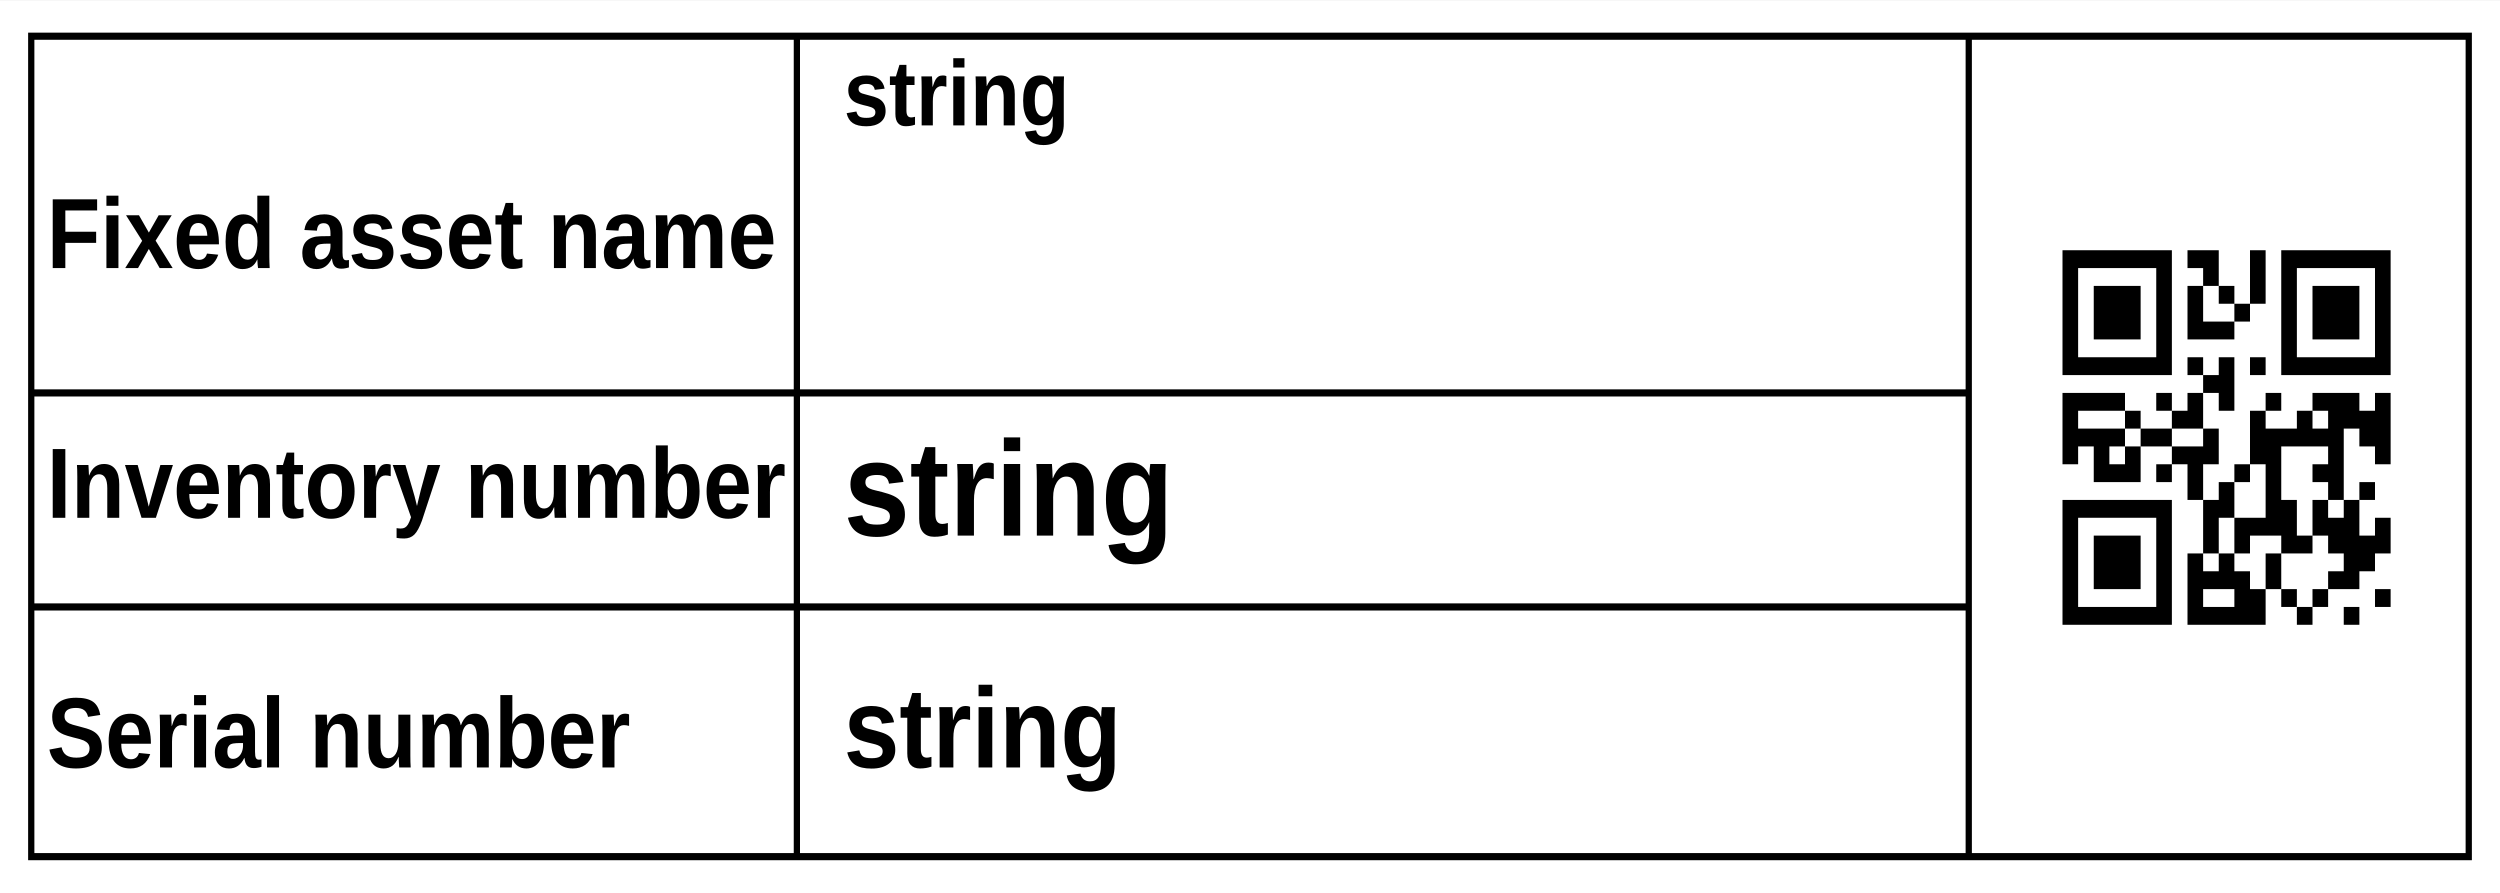
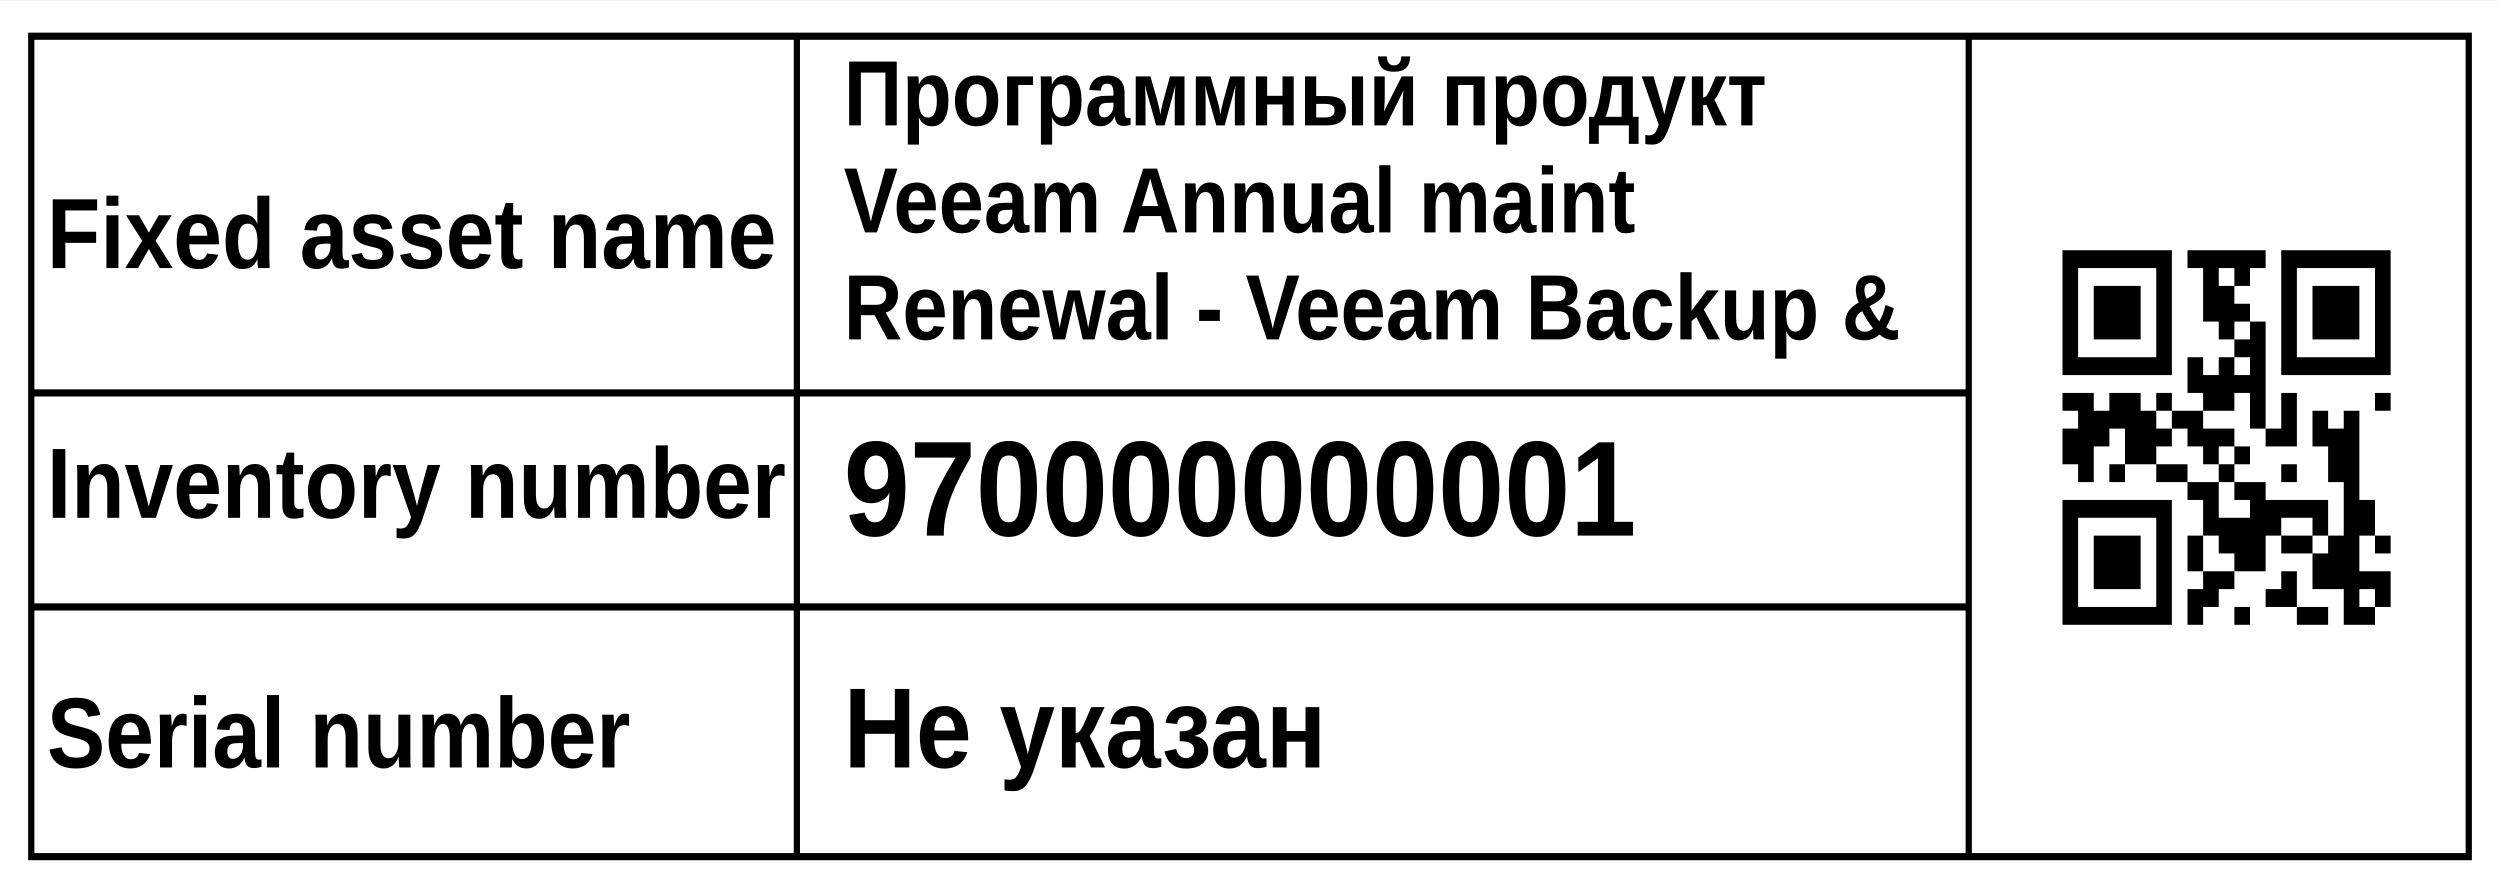
<svg xmlns="http://www.w3.org/2000/svg" width="70mm" height="25mm" viewBox="0 0 827 295">
  <g transform="scale(1.03375 1.18)">
    <rect width="100%" height="100%" fill="white" />
    <rect x="10" y="10" width="780" height="230" fill="none" stroke="black" stroke-width="2" />
    <line x1="255" y1="10" x2="255" y2="240" stroke="black" stroke-width="2" />
    <line x1="630" y1="10" x2="630" y2="240" stroke="black" stroke-width="2" />
    <line x1="10" y1="110" x2="630" y2="110" stroke="black" stroke-width="2" />
    <line x1="10" y1="170" x2="630" y2="170" stroke="black" stroke-width="2" />
    <g font-family="Arial, sans-serif" font-weight="bold" font-size="28" fill="black">
      <text x="15" y="75">Fixed asset name</text>
      <text x="15" y="145">Inventory number</text>
      <text x="15" y="215">Serial number</text>
    </g>
    <g font-family="Arial, sans-serif" font-size="26" fill="black">
-       <text font-weight="bold" x="270" y="35">string</text>
-       <text font-size="38" font-weight="bold" x="270" y="150">string</text>
-       <text font-size="32" font-weight="bold" x="270" y="215">string</text>
+       <text font-weight="bold" x="270" y="35">Программный продукт</text>
+       <text font-weight="bold" x="270" y="65">Veeam Annual maint</text>
+       <text font-weight="bold" x="270" y="95">Renewal - Veeam Backup &amp;</text>
+       <text font-size="38" font-weight="bold" x="270" y="150">970000000001</text>
+       <text font-size="32" font-weight="bold" x="270" y="215">Не указан</text>
    </g>
    <g transform="translate(660, 70)">
-       <path d="M 0 0 h 5 v 5 h -5 Z M 5 0 h 5 v 5 h -5 Z M 10 0 h 5 v 5 h -5 Z M 15 0 h 5 v 5 h -5 Z M 20 0 h 5 v 5 h -5 Z M 25 0 h 5 v 5 h -5 Z M 30 0 h 5 v 5 h -5 Z M 40 0 h 5 v 5 h -5 Z M 45 0 h 5 v 5 h -5 Z M 60 0 h 5 v 5 h -5 Z M 70 0 h 5 v 5 h -5 Z M 75 0 h 5 v 5 h -5 Z M 80 0 h 5 v 5 h -5 Z M 85 0 h 5 v 5 h -5 Z M 90 0 h 5 v 5 h -5 Z M 95 0 h 5 v 5 h -5 Z M 100 0 h 5 v 5 h -5 Z M 0 5 h 5 v 5 h -5 Z M 30 5 h 5 v 5 h -5 Z M 45 5 h 5 v 5 h -5 Z M 60 5 h 5 v 5 h -5 Z M 70 5 h 5 v 5 h -5 Z M 100 5 h 5 v 5 h -5 Z M 0 10 h 5 v 5 h -5 Z M 10 10 h 5 v 5 h -5 Z M 15 10 h 5 v 5 h -5 Z M 20 10 h 5 v 5 h -5 Z M 30 10 h 5 v 5 h -5 Z M 40 10 h 5 v 5 h -5 Z M 50 10 h 5 v 5 h -5 Z M 60 10 h 5 v 5 h -5 Z M 70 10 h 5 v 5 h -5 Z M 80 10 h 5 v 5 h -5 Z M 85 10 h 5 v 5 h -5 Z M 90 10 h 5 v 5 h -5 Z M 100 10 h 5 v 5 h -5 Z M 0 15 h 5 v 5 h -5 Z M 10 15 h 5 v 5 h -5 Z M 15 15 h 5 v 5 h -5 Z M 20 15 h 5 v 5 h -5 Z M 30 15 h 5 v 5 h -5 Z M 40 15 h 5 v 5 h -5 Z M 55 15 h 5 v 5 h -5 Z M 70 15 h 5 v 5 h -5 Z M 80 15 h 5 v 5 h -5 Z M 85 15 h 5 v 5 h -5 Z M 90 15 h 5 v 5 h -5 Z M 100 15 h 5 v 5 h -5 Z M 0 20 h 5 v 5 h -5 Z M 10 20 h 5 v 5 h -5 Z M 15 20 h 5 v 5 h -5 Z M 20 20 h 5 v 5 h -5 Z M 30 20 h 5 v 5 h -5 Z M 40 20 h 5 v 5 h -5 Z M 45 20 h 5 v 5 h -5 Z M 50 20 h 5 v 5 h -5 Z M 70 20 h 5 v 5 h -5 Z M 80 20 h 5 v 5 h -5 Z M 85 20 h 5 v 5 h -5 Z M 90 20 h 5 v 5 h -5 Z M 100 20 h 5 v 5 h -5 Z M 0 25 h 5 v 5 h -5 Z M 30 25 h 5 v 5 h -5 Z M 70 25 h 5 v 5 h -5 Z M 100 25 h 5 v 5 h -5 Z M 0 30 h 5 v 5 h -5 Z M 5 30 h 5 v 5 h -5 Z M 10 30 h 5 v 5 h -5 Z M 15 30 h 5 v 5 h -5 Z M 20 30 h 5 v 5 h -5 Z M 25 30 h 5 v 5 h -5 Z M 30 30 h 5 v 5 h -5 Z M 40 30 h 5 v 5 h -5 Z M 50 30 h 5 v 5 h -5 Z M 60 30 h 5 v 5 h -5 Z M 70 30 h 5 v 5 h -5 Z M 75 30 h 5 v 5 h -5 Z M 80 30 h 5 v 5 h -5 Z M 85 30 h 5 v 5 h -5 Z M 90 30 h 5 v 5 h -5 Z M 95 30 h 5 v 5 h -5 Z M 100 30 h 5 v 5 h -5 Z M 45 35 h 5 v 5 h -5 Z M 50 35 h 5 v 5 h -5 Z M 0 40 h 5 v 5 h -5 Z M 5 40 h 5 v 5 h -5 Z M 10 40 h 5 v 5 h -5 Z M 15 40 h 5 v 5 h -5 Z M 30 40 h 5 v 5 h -5 Z M 40 40 h 5 v 5 h -5 Z M 50 40 h 5 v 5 h -5 Z M 65 40 h 5 v 5 h -5 Z M 80 40 h 5 v 5 h -5 Z M 85 40 h 5 v 5 h -5 Z M 90 40 h 5 v 5 h -5 Z M 100 40 h 5 v 5 h -5 Z M 0 45 h 5 v 5 h -5 Z M 20 45 h 5 v 5 h -5 Z M 35 45 h 5 v 5 h -5 Z M 40 45 h 5 v 5 h -5 Z M 60 45 h 5 v 5 h -5 Z M 75 45 h 5 v 5 h -5 Z M 85 45 h 5 v 5 h -5 Z M 90 45 h 5 v 5 h -5 Z M 95 45 h 5 v 5 h -5 Z M 100 45 h 5 v 5 h -5 Z M 0 50 h 5 v 5 h -5 Z M 5 50 h 5 v 5 h -5 Z M 10 50 h 5 v 5 h -5 Z M 15 50 h 5 v 5 h -5 Z M 25 50 h 5 v 5 h -5 Z M 30 50 h 5 v 5 h -5 Z M 45 50 h 5 v 5 h -5 Z M 60 50 h 5 v 5 h -5 Z M 65 50 h 5 v 5 h -5 Z M 70 50 h 5 v 5 h -5 Z M 75 50 h 5 v 5 h -5 Z M 80 50 h 5 v 5 h -5 Z M 85 50 h 5 v 5 h -5 Z M 95 50 h 5 v 5 h -5 Z M 100 50 h 5 v 5 h -5 Z M 0 55 h 5 v 5 h -5 Z M 10 55 h 5 v 5 h -5 Z M 20 55 h 5 v 5 h -5 Z M 35 55 h 5 v 5 h -5 Z M 40 55 h 5 v 5 h -5 Z M 45 55 h 5 v 5 h -5 Z M 60 55 h 5 v 5 h -5 Z M 65 55 h 5 v 5 h -5 Z M 85 55 h 5 v 5 h -5 Z M 100 55 h 5 v 5 h -5 Z M 10 60 h 5 v 5 h -5 Z M 15 60 h 5 v 5 h -5 Z M 20 60 h 5 v 5 h -5 Z M 30 60 h 5 v 5 h -5 Z M 40 60 h 5 v 5 h -5 Z M 55 60 h 5 v 5 h -5 Z M 65 60 h 5 v 5 h -5 Z M 80 60 h 5 v 5 h -5 Z M 85 60 h 5 v 5 h -5 Z M 40 65 h 5 v 5 h -5 Z M 50 65 h 5 v 5 h -5 Z M 65 65 h 5 v 5 h -5 Z M 85 65 h 5 v 5 h -5 Z M 95 65 h 5 v 5 h -5 Z M 0 70 h 5 v 5 h -5 Z M 5 70 h 5 v 5 h -5 Z M 10 70 h 5 v 5 h -5 Z M 15 70 h 5 v 5 h -5 Z M 20 70 h 5 v 5 h -5 Z M 25 70 h 5 v 5 h -5 Z M 30 70 h 5 v 5 h -5 Z M 45 70 h 5 v 5 h -5 Z M 50 70 h 5 v 5 h -5 Z M 65 70 h 5 v 5 h -5 Z M 70 70 h 5 v 5 h -5 Z M 80 70 h 5 v 5 h -5 Z M 90 70 h 5 v 5 h -5 Z M 0 75 h 5 v 5 h -5 Z M 30 75 h 5 v 5 h -5 Z M 45 75 h 5 v 5 h -5 Z M 55 75 h 5 v 5 h -5 Z M 60 75 h 5 v 5 h -5 Z M 65 75 h 5 v 5 h -5 Z M 70 75 h 5 v 5 h -5 Z M 80 75 h 5 v 5 h -5 Z M 85 75 h 5 v 5 h -5 Z M 90 75 h 5 v 5 h -5 Z M 100 75 h 5 v 5 h -5 Z M 0 80 h 5 v 5 h -5 Z M 10 80 h 5 v 5 h -5 Z M 15 80 h 5 v 5 h -5 Z M 20 80 h 5 v 5 h -5 Z M 30 80 h 5 v 5 h -5 Z M 45 80 h 5 v 5 h -5 Z M 55 80 h 5 v 5 h -5 Z M 70 80 h 5 v 5 h -5 Z M 75 80 h 5 v 5 h -5 Z M 85 80 h 5 v 5 h -5 Z M 90 80 h 5 v 5 h -5 Z M 95 80 h 5 v 5 h -5 Z M 100 80 h 5 v 5 h -5 Z M 0 85 h 5 v 5 h -5 Z M 10 85 h 5 v 5 h -5 Z M 15 85 h 5 v 5 h -5 Z M 20 85 h 5 v 5 h -5 Z M 30 85 h 5 v 5 h -5 Z M 40 85 h 5 v 5 h -5 Z M 50 85 h 5 v 5 h -5 Z M 65 85 h 5 v 5 h -5 Z M 90 85 h 5 v 5 h -5 Z M 95 85 h 5 v 5 h -5 Z M 0 90 h 5 v 5 h -5 Z M 10 90 h 5 v 5 h -5 Z M 15 90 h 5 v 5 h -5 Z M 20 90 h 5 v 5 h -5 Z M 30 90 h 5 v 5 h -5 Z M 40 90 h 5 v 5 h -5 Z M 45 90 h 5 v 5 h -5 Z M 50 90 h 5 v 5 h -5 Z M 55 90 h 5 v 5 h -5 Z M 65 90 h 5 v 5 h -5 Z M 85 90 h 5 v 5 h -5 Z M 90 90 h 5 v 5 h -5 Z M 0 95 h 5 v 5 h -5 Z M 30 95 h 5 v 5 h -5 Z M 40 95 h 5 v 5 h -5 Z M 55 95 h 5 v 5 h -5 Z M 60 95 h 5 v 5 h -5 Z M 70 95 h 5 v 5 h -5 Z M 80 95 h 5 v 5 h -5 Z M 100 95 h 5 v 5 h -5 Z M 0 100 h 5 v 5 h -5 Z M 5 100 h 5 v 5 h -5 Z M 10 100 h 5 v 5 h -5 Z M 15 100 h 5 v 5 h -5 Z M 20 100 h 5 v 5 h -5 Z M 25 100 h 5 v 5 h -5 Z M 30 100 h 5 v 5 h -5 Z M 40 100 h 5 v 5 h -5 Z M 45 100 h 5 v 5 h -5 Z M 50 100 h 5 v 5 h -5 Z M 55 100 h 5 v 5 h -5 Z M 60 100 h 5 v 5 h -5 Z M 75 100 h 5 v 5 h -5 Z M 90 100 h 5 v 5 h -5 Z" fill="black" />
+       <path d="M 0 0 h 5 v 5 h -5 Z M 5 0 h 5 v 5 h -5 Z M 10 0 h 5 v 5 h -5 Z M 15 0 h 5 v 5 h -5 Z M 20 0 h 5 v 5 h -5 Z M 25 0 h 5 v 5 h -5 Z M 30 0 h 5 v 5 h -5 Z M 40 0 h 5 v 5 h -5 Z M 45 0 h 5 v 5 h -5 Z M 50 0 h 5 v 5 h -5 Z M 55 0 h 5 v 5 h -5 Z M 60 0 h 5 v 5 h -5 Z M 70 0 h 5 v 5 h -5 Z M 75 0 h 5 v 5 h -5 Z M 80 0 h 5 v 5 h -5 Z M 85 0 h 5 v 5 h -5 Z M 90 0 h 5 v 5 h -5 Z M 95 0 h 5 v 5 h -5 Z M 100 0 h 5 v 5 h -5 Z M 0 5 h 5 v 5 h -5 Z M 30 5 h 5 v 5 h -5 Z M 45 5 h 5 v 5 h -5 Z M 55 5 h 5 v 5 h -5 Z M 70 5 h 5 v 5 h -5 Z M 100 5 h 5 v 5 h -5 Z M 0 10 h 5 v 5 h -5 Z M 10 10 h 5 v 5 h -5 Z M 15 10 h 5 v 5 h -5 Z M 20 10 h 5 v 5 h -5 Z M 30 10 h 5 v 5 h -5 Z M 45 10 h 5 v 5 h -5 Z M 50 10 h 5 v 5 h -5 Z M 70 10 h 5 v 5 h -5 Z M 80 10 h 5 v 5 h -5 Z M 85 10 h 5 v 5 h -5 Z M 90 10 h 5 v 5 h -5 Z M 100 10 h 5 v 5 h -5 Z M 0 15 h 5 v 5 h -5 Z M 10 15 h 5 v 5 h -5 Z M 15 15 h 5 v 5 h -5 Z M 20 15 h 5 v 5 h -5 Z M 30 15 h 5 v 5 h -5 Z M 45 15 h 5 v 5 h -5 Z M 50 15 h 5 v 5 h -5 Z M 55 15 h 5 v 5 h -5 Z M 70 15 h 5 v 5 h -5 Z M 80 15 h 5 v 5 h -5 Z M 85 15 h 5 v 5 h -5 Z M 90 15 h 5 v 5 h -5 Z M 100 15 h 5 v 5 h -5 Z M 0 20 h 5 v 5 h -5 Z M 10 20 h 5 v 5 h -5 Z M 15 20 h 5 v 5 h -5 Z M 20 20 h 5 v 5 h -5 Z M 30 20 h 5 v 5 h -5 Z M 50 20 h 5 v 5 h -5 Z M 60 20 h 5 v 5 h -5 Z M 70 20 h 5 v 5 h -5 Z M 80 20 h 5 v 5 h -5 Z M 85 20 h 5 v 5 h -5 Z M 90 20 h 5 v 5 h -5 Z M 100 20 h 5 v 5 h -5 Z M 0 25 h 5 v 5 h -5 Z M 30 25 h 5 v 5 h -5 Z M 55 25 h 5 v 5 h -5 Z M 60 25 h 5 v 5 h -5 Z M 70 25 h 5 v 5 h -5 Z M 100 25 h 5 v 5 h -5 Z M 0 30 h 5 v 5 h -5 Z M 5 30 h 5 v 5 h -5 Z M 10 30 h 5 v 5 h -5 Z M 15 30 h 5 v 5 h -5 Z M 20 30 h 5 v 5 h -5 Z M 25 30 h 5 v 5 h -5 Z M 30 30 h 5 v 5 h -5 Z M 40 30 h 5 v 5 h -5 Z M 50 30 h 5 v 5 h -5 Z M 60 30 h 5 v 5 h -5 Z M 70 30 h 5 v 5 h -5 Z M 75 30 h 5 v 5 h -5 Z M 80 30 h 5 v 5 h -5 Z M 85 30 h 5 v 5 h -5 Z M 90 30 h 5 v 5 h -5 Z M 95 30 h 5 v 5 h -5 Z M 100 30 h 5 v 5 h -5 Z M 40 35 h 5 v 5 h -5 Z M 45 35 h 5 v 5 h -5 Z M 50 35 h 5 v 5 h -5 Z M 55 35 h 5 v 5 h -5 Z M 60 35 h 5 v 5 h -5 Z M 0 40 h 5 v 5 h -5 Z M 5 40 h 5 v 5 h -5 Z M 15 40 h 5 v 5 h -5 Z M 20 40 h 5 v 5 h -5 Z M 30 40 h 5 v 5 h -5 Z M 45 40 h 5 v 5 h -5 Z M 50 40 h 5 v 5 h -5 Z M 60 40 h 5 v 5 h -5 Z M 70 40 h 5 v 5 h -5 Z M 100 40 h 5 v 5 h -5 Z M 5 45 h 5 v 5 h -5 Z M 10 45 h 5 v 5 h -5 Z M 15 45 h 5 v 5 h -5 Z M 20 45 h 5 v 5 h -5 Z M 25 45 h 5 v 5 h -5 Z M 35 45 h 5 v 5 h -5 Z M 40 45 h 5 v 5 h -5 Z M 60 45 h 5 v 5 h -5 Z M 70 45 h 5 v 5 h -5 Z M 80 45 h 5 v 5 h -5 Z M 90 45 h 5 v 5 h -5 Z M 0 50 h 5 v 5 h -5 Z M 5 50 h 5 v 5 h -5 Z M 10 50 h 5 v 5 h -5 Z M 20 50 h 5 v 5 h -5 Z M 25 50 h 5 v 5 h -5 Z M 30 50 h 5 v 5 h -5 Z M 40 50 h 5 v 5 h -5 Z M 45 50 h 5 v 5 h -5 Z M 50 50 h 5 v 5 h -5 Z M 65 50 h 5 v 5 h -5 Z M 70 50 h 5 v 5 h -5 Z M 80 50 h 5 v 5 h -5 Z M 85 50 h 5 v 5 h -5 Z M 90 50 h 5 v 5 h -5 Z M 0 55 h 5 v 5 h -5 Z M 5 55 h 5 v 5 h -5 Z M 20 55 h 5 v 5 h -5 Z M 25 55 h 5 v 5 h -5 Z M 45 55 h 5 v 5 h -5 Z M 55 55 h 5 v 5 h -5 Z M 85 55 h 5 v 5 h -5 Z M 90 55 h 5 v 5 h -5 Z M 5 60 h 5 v 5 h -5 Z M 15 60 h 5 v 5 h -5 Z M 30 60 h 5 v 5 h -5 Z M 35 60 h 5 v 5 h -5 Z M 50 60 h 5 v 5 h -5 Z M 70 60 h 5 v 5 h -5 Z M 85 60 h 5 v 5 h -5 Z M 90 60 h 5 v 5 h -5 Z M 40 65 h 5 v 5 h -5 Z M 45 65 h 5 v 5 h -5 Z M 55 65 h 5 v 5 h -5 Z M 60 65 h 5 v 5 h -5 Z M 90 65 h 5 v 5 h -5 Z M 0 70 h 5 v 5 h -5 Z M 5 70 h 5 v 5 h -5 Z M 10 70 h 5 v 5 h -5 Z M 15 70 h 5 v 5 h -5 Z M 20 70 h 5 v 5 h -5 Z M 25 70 h 5 v 5 h -5 Z M 30 70 h 5 v 5 h -5 Z M 45 70 h 5 v 5 h -5 Z M 60 70 h 5 v 5 h -5 Z M 65 70 h 5 v 5 h -5 Z M 70 70 h 5 v 5 h -5 Z M 75 70 h 5 v 5 h -5 Z M 80 70 h 5 v 5 h -5 Z M 90 70 h 5 v 5 h -5 Z M 95 70 h 5 v 5 h -5 Z M 0 75 h 5 v 5 h -5 Z M 30 75 h 5 v 5 h -5 Z M 45 75 h 5 v 5 h -5 Z M 50 75 h 5 v 5 h -5 Z M 55 75 h 5 v 5 h -5 Z M 60 75 h 5 v 5 h -5 Z M 65 75 h 5 v 5 h -5 Z M 80 75 h 5 v 5 h -5 Z M 90 75 h 5 v 5 h -5 Z M 95 75 h 5 v 5 h -5 Z M 0 80 h 5 v 5 h -5 Z M 10 80 h 5 v 5 h -5 Z M 15 80 h 5 v 5 h -5 Z M 20 80 h 5 v 5 h -5 Z M 30 80 h 5 v 5 h -5 Z M 40 80 h 5 v 5 h -5 Z M 50 80 h 5 v 5 h -5 Z M 55 80 h 5 v 5 h -5 Z M 60 80 h 5 v 5 h -5 Z M 70 80 h 5 v 5 h -5 Z M 75 80 h 5 v 5 h -5 Z M 85 80 h 5 v 5 h -5 Z M 90 80 h 5 v 5 h -5 Z M 100 80 h 5 v 5 h -5 Z M 0 85 h 5 v 5 h -5 Z M 10 85 h 5 v 5 h -5 Z M 15 85 h 5 v 5 h -5 Z M 20 85 h 5 v 5 h -5 Z M 30 85 h 5 v 5 h -5 Z M 40 85 h 5 v 5 h -5 Z M 55 85 h 5 v 5 h -5 Z M 60 85 h 5 v 5 h -5 Z M 80 85 h 5 v 5 h -5 Z M 85 85 h 5 v 5 h -5 Z M 90 85 h 5 v 5 h -5 Z M 0 90 h 5 v 5 h -5 Z M 10 90 h 5 v 5 h -5 Z M 15 90 h 5 v 5 h -5 Z M 20 90 h 5 v 5 h -5 Z M 30 90 h 5 v 5 h -5 Z M 45 90 h 5 v 5 h -5 Z M 50 90 h 5 v 5 h -5 Z M 70 90 h 5 v 5 h -5 Z M 80 90 h 5 v 5 h -5 Z M 85 90 h 5 v 5 h -5 Z M 90 90 h 5 v 5 h -5 Z M 95 90 h 5 v 5 h -5 Z M 100 90 h 5 v 5 h -5 Z M 0 95 h 5 v 5 h -5 Z M 30 95 h 5 v 5 h -5 Z M 40 95 h 5 v 5 h -5 Z M 45 95 h 5 v 5 h -5 Z M 65 95 h 5 v 5 h -5 Z M 70 95 h 5 v 5 h -5 Z M 90 95 h 5 v 5 h -5 Z M 100 95 h 5 v 5 h -5 Z M 0 100 h 5 v 5 h -5 Z M 5 100 h 5 v 5 h -5 Z M 10 100 h 5 v 5 h -5 Z M 15 100 h 5 v 5 h -5 Z M 20 100 h 5 v 5 h -5 Z M 25 100 h 5 v 5 h -5 Z M 30 100 h 5 v 5 h -5 Z M 40 100 h 5 v 5 h -5 Z M 55 100 h 5 v 5 h -5 Z M 75 100 h 5 v 5 h -5 Z M 80 100 h 5 v 5 h -5 Z M 90 100 h 5 v 5 h -5 Z M 95 100 h 5 v 5 h -5 Z" fill="black" />
    </g>
  </g>
</svg>
